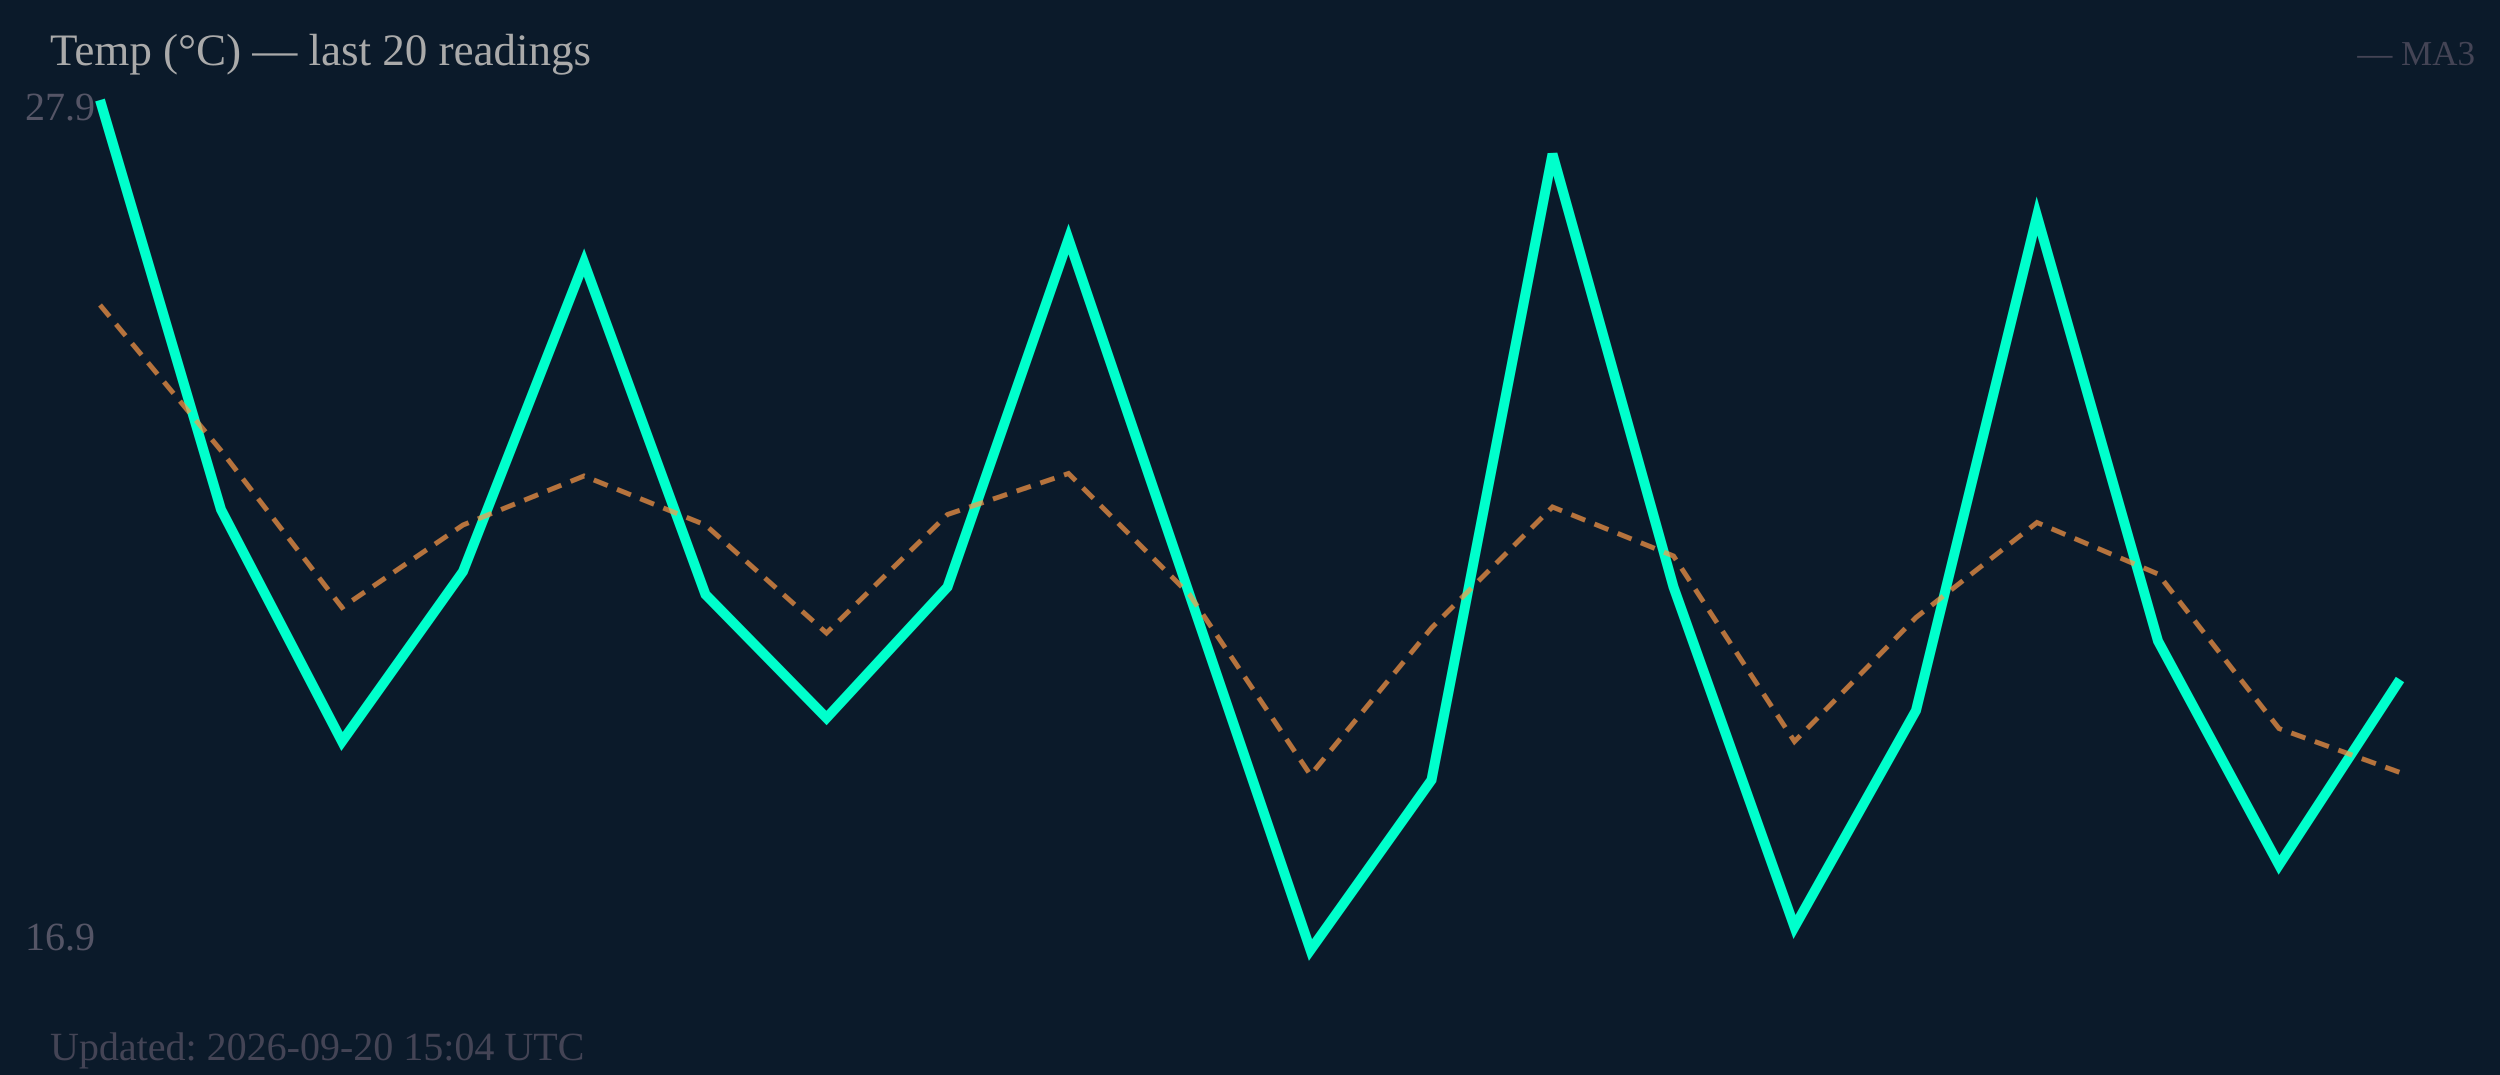
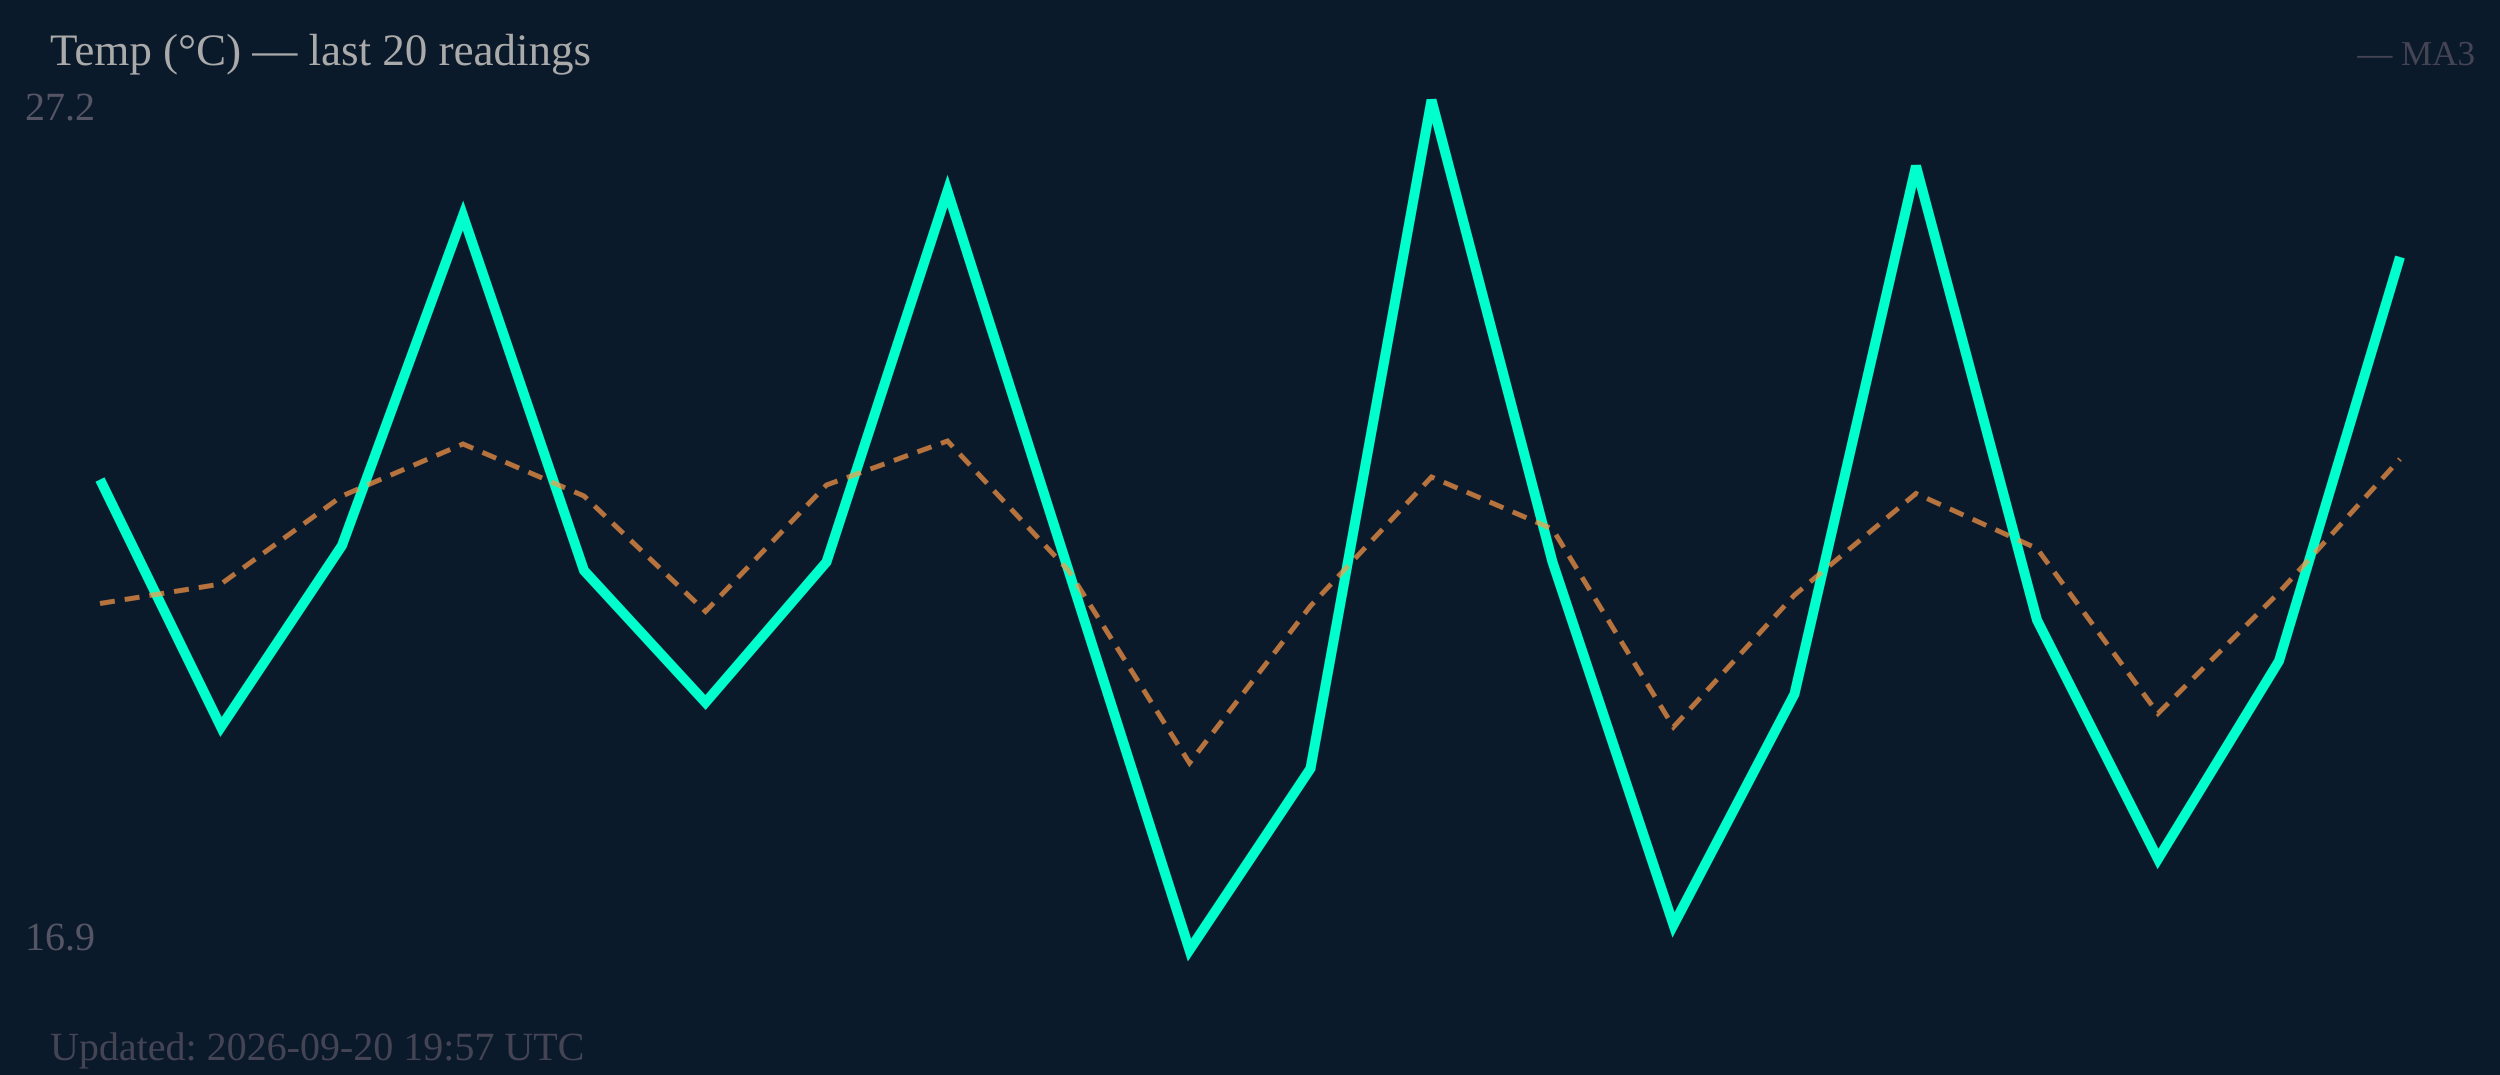
<svg xmlns="http://www.w3.org/2000/svg" width="500" height="215" viewBox="0 0 500 215">
  <rect width="500" height="215" fill="#0b1a2a" />
-   <text x="5" y="24" font-size="8" fill="#556">27.9</text>
+   <text x="5" y="24" font-size="8" fill="#556">27.2</text>
  <text x="5" y="190" font-size="8" fill="#556">16.9</text>
-   <polyline fill="none" stroke="#00ffcc" stroke-width="2" points="20.0,20.0 44.2,101.9 68.4,148.3 92.6,114.3 116.8,52.5 141.1,118.9 165.3,143.6 189.5,117.4 213.7,47.8 237.9,118.9 262.1,190.0 286.3,156.0 310.5,30.8 334.7,117.4 358.9,185.4 383.2,142.1 407.4,43.2 431.6,128.2 455.8,173.0 480.0,135.9" />
-   <polyline fill="none" stroke="#ff9944" stroke-width="1" stroke-dasharray="3,2" opacity="0.7" points="20.0,61.0 44.2,90.1 68.4,121.5 92.6,105.0 116.8,95.2 141.1,105.0 165.3,126.6 189.5,102.9 213.7,94.7 237.9,118.9 262.1,155.0 286.3,125.6 310.5,101.4 334.7,111.2 358.9,148.3 383.2,123.5 407.4,104.5 431.6,114.8 455.8,145.7 480.0,154.5" />
+   <polyline fill="none" stroke="#00ffcc" stroke-width="2" points="20.0,95.9 44.2,145.4 68.4,109.1 92.6,43.1 116.8,114.1 141.1,140.5 165.3,112.4 189.5,38.2 213.7,114.1 237.9,190.0 262.1,153.7 286.3,20.0 310.5,112.4 334.7,185.0 358.9,138.8 383.2,33.2 407.4,124.0 431.6,171.8 455.8,132.2 480.0,51.4" />
+   <polyline fill="none" stroke="#ff9944" stroke-width="1" stroke-dasharray="3,2" opacity="0.7" points="20.0,120.7 44.2,116.8 68.4,99.2 92.6,88.8 116.8,99.2 141.1,122.3 165.3,97.0 189.5,88.2 213.7,114.1 237.9,152.6 262.1,121.2 286.3,95.4 310.5,105.8 334.7,145.4 358.9,119.0 383.2,98.7 407.4,109.7 431.6,142.7 455.8,118.5 480.0,91.8" />
  <text x="10" y="13" font-size="9" fill="#aaa">Temp (°C) — last 20 readings</text>
  <text x="495" y="13" font-size="7" fill="#445" text-anchor="end">— MA3</text>
-   <text x="10" y="212" font-size="8" fill="#445">Updated: 2026-09-20 15:04 UTC</text>
+   <text x="10" y="212" font-size="8" fill="#445">Updated: 2026-09-20 19:57 UTC</text>
</svg>
